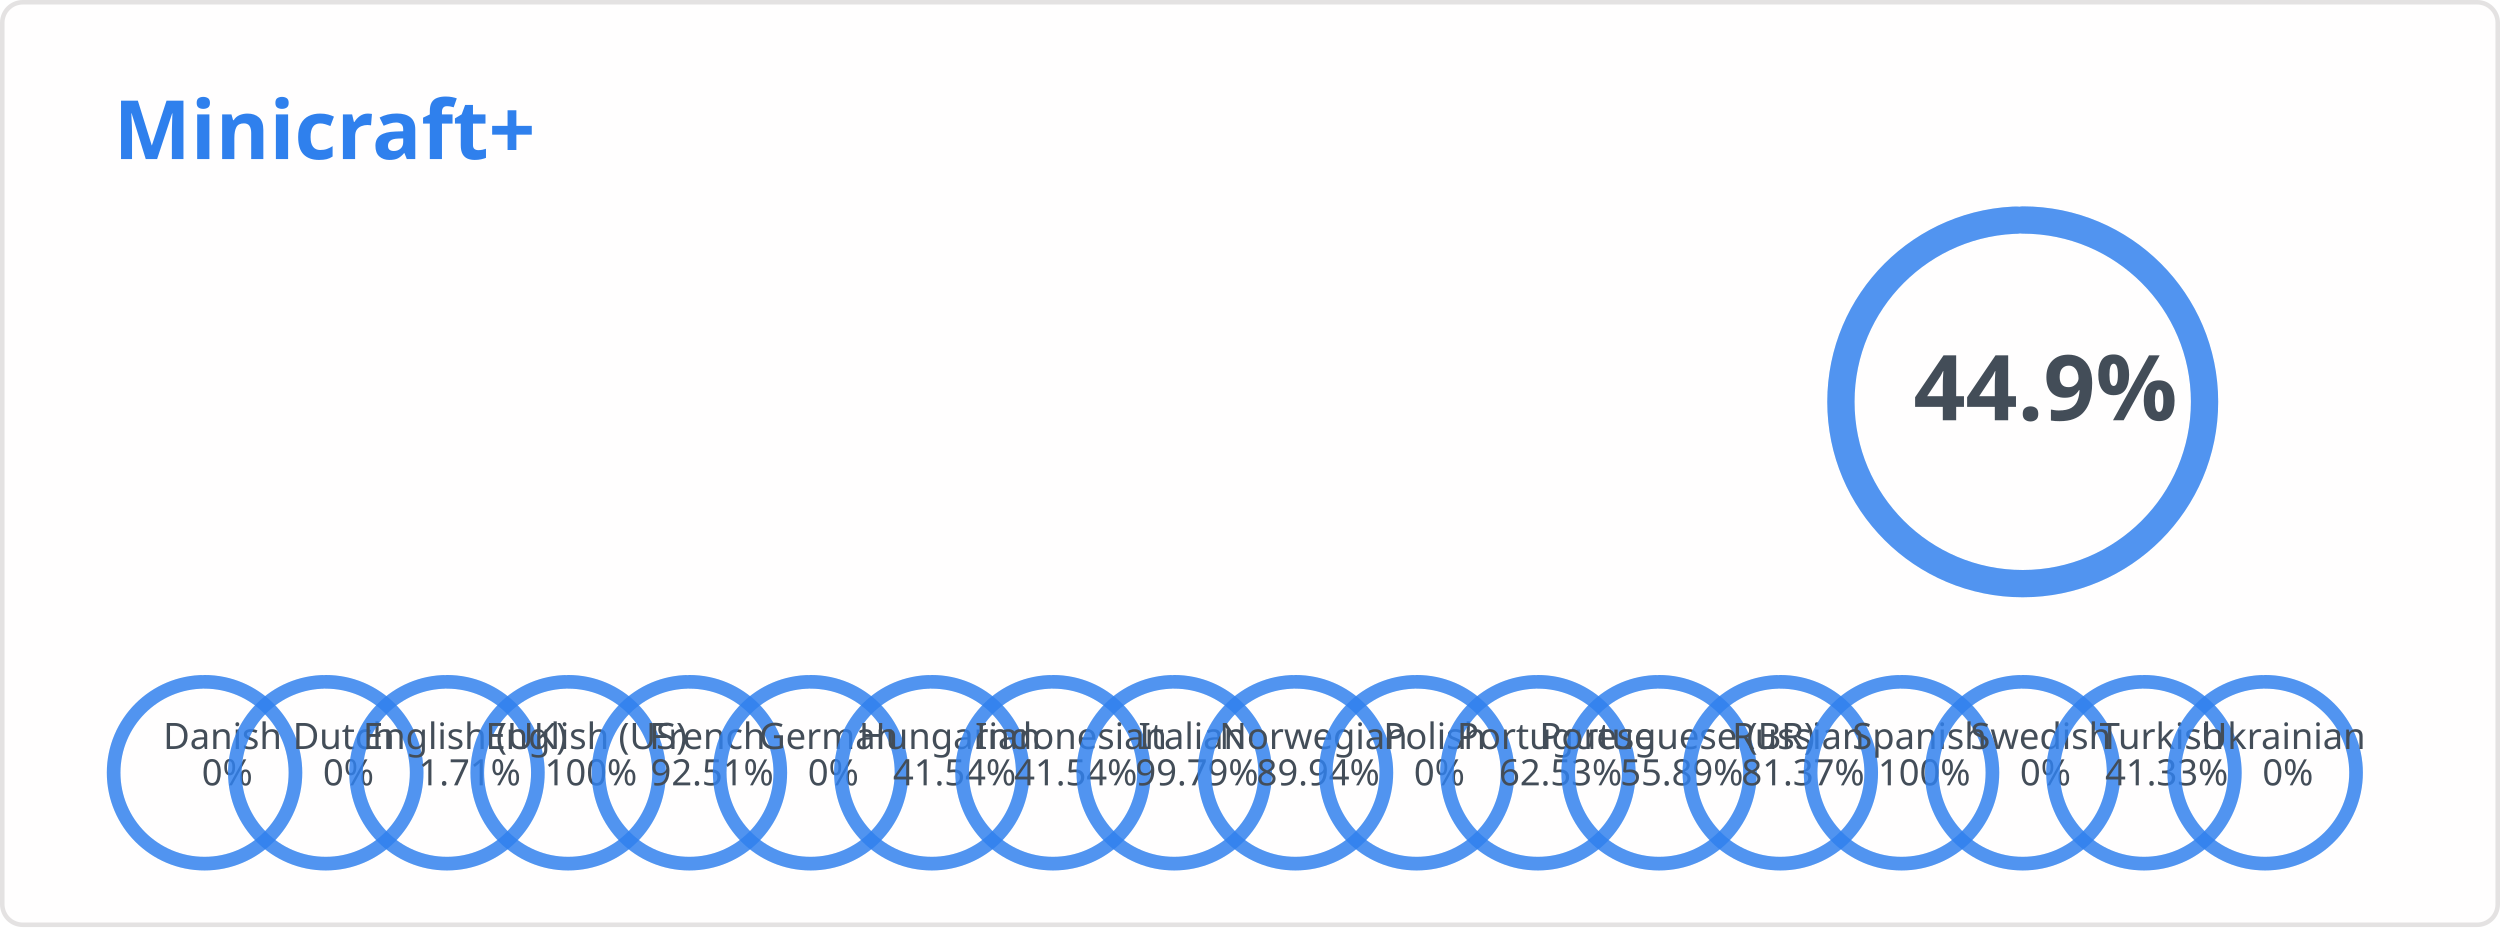
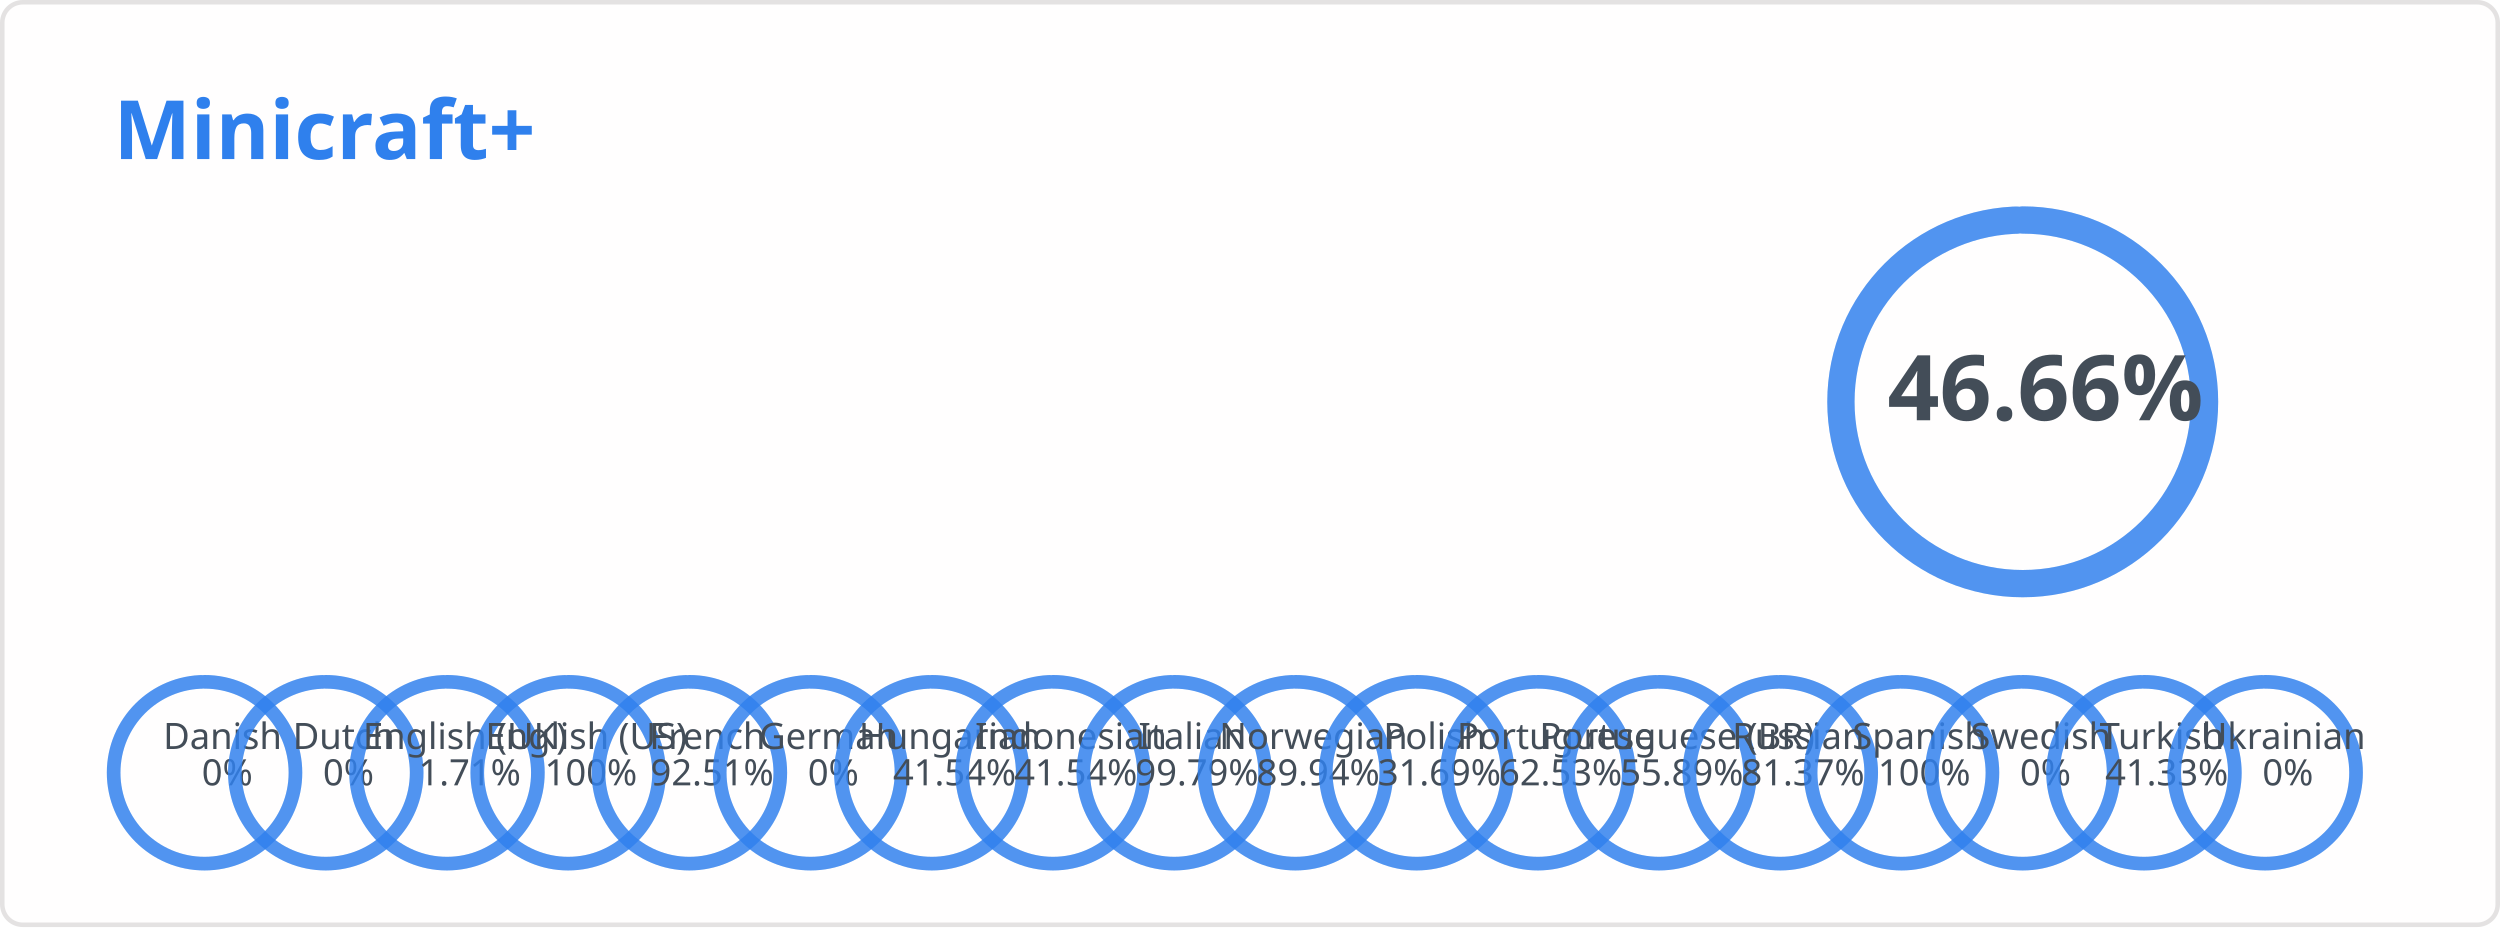
<svg xmlns="http://www.w3.org/2000/svg" width="550" height="205" viewBox="0 0 550 205" fill="none" role="img" aria-labelledby="descId">
  <style>
          .header {
            font: 600 18px 'Segoe UI', Ubuntu, Sans-Serif;
            fill: #2f80ed;
            animation: fadeInAnimation 0.8s ease-in-out forwards;
          }
          @supports(-moz-appearance: auto) {
            /* Selector detects Firefox */
            .header { font-size: 15.5px; }
          }
          
        .stat {
            font: 600 14px 'Segoe UI', Ubuntu, "Helvetica Neue", Sans-Serif; fill: #434d58;
        }
        @supports(-moz-appearance: auto) {
            /* Selector detects Firefox */
            .stat { font-size:12px; }
        }
        .stagger {
            opacity: 0;
            animation: fadeInAnimation 0.3s ease-in-out forwards;
        }
        .rank-text {
            font: 800 20px 'Segoe UI', Ubuntu, Sans-Serif; fill: #434d58;
            animation: scaleInAnimation 0.3s ease-in-out forwards;
        }
        .lang-text {
            font: 500 8px 'Segoe UI', Ubuntu, Sans-Serif; fill: #434d58;
            animation: scaleInAnimation 0.3s ease-in-out forwards;
        }
        
        .not_bold { font-weight: 400 }
        .bold { font-weight: 700 }

        .rank-circle-rim {
            stroke: #2f80ed;
            fill: none;
            stroke-width: 6;
            opacity: 0.2;
        }
        .rank-circle {
            stroke: #2f80ed;
            stroke-dasharray: 250;
            fill: none;
            stroke-width: 6;
            stroke-linecap: round;
            opacity: 0.8;
            transform: rotate(-90deg);
            animation: rankAnimation 1s forwards ease-in-out;
        }
        .lang-circle-rim {
            stroke: #2f80ed;
            fill: none;
            stroke-width: 3;
            opacity: 0.2;
        }
        .lang-circle {
            stroke: #2f80ed;
            stroke-dasharray: 125;
            fill: none;
            stroke-width: 3;
            stroke-linecap: round;
            opacity: 0.8;
            transform: rotate(-90deg);
        }
        
        @keyframes rankAnimation {
            from {
                stroke-dashoffset: 251.327;
            }
            to {
-                 stroke-dashoffset: 138.481;
+                 stroke-dashoffset: 134.058;
            }
        }
    
    

        @keyframes langAnimation_da {
            from {
                stroke-dashoffset: 125.664;
            }
            to {
                stroke-dashoffset: 125.664;
            }
        }
    

        @keyframes langAnimation_nl {
            from {
                stroke-dashoffset: 125.664;
            }
            to {
                stroke-dashoffset: 125.664;
            }
        }
    

        @keyframes langAnimation_en-gb {
            from {
                stroke-dashoffset: 125.664;
            }
            to {
                stroke-dashoffset: 123.515;
            }
        }
    

        @keyframes langAnimation_en-us {
            from {
                stroke-dashoffset: 125.664;
            }
            to {
                stroke-dashoffset: 0;
            }
        }
    

        @keyframes langAnimation_fr {
            from {
                stroke-dashoffset: 125.664;
            }
            to {
                stroke-dashoffset: 9.412;
            }
        }
    

        @keyframes langAnimation_de {
            from {
                stroke-dashoffset: 125.664;
            }
            to {
                stroke-dashoffset: 125.664;
            }
        }
    

        @keyframes langAnimation_hu {
            from {
                stroke-dashoffset: 125.664;
            }
            to {
                stroke-dashoffset: 73.463;
            }
        }
    

        @keyframes langAnimation_id {
            from {
                stroke-dashoffset: 125.664;
            }
            to {
                stroke-dashoffset: 73.463;
            }
        }
    

        @keyframes langAnimation_it {
            from {
                stroke-dashoffset: 125.664;
            }
            to {
                stroke-dashoffset: 0.264;
            }
        }
    

        @keyframes langAnimation_no {
            from {
                stroke-dashoffset: 125.664;
            }
            to {
                stroke-dashoffset: 12.642;
            }
        }
    

        @keyframes langAnimation_pl {
            from {
                stroke-dashoffset: 125.664;
            }
            to {
-                 stroke-dashoffset: 125.664;
+                 stroke-dashoffset: 85.841;
            }
        }
    

        @keyframes langAnimation_pt {
            from {
                stroke-dashoffset: 125.664;
            }
            to {
                stroke-dashoffset: 47.086;
            }
        }
    

        @keyframes langAnimation_pt-br {
            from {
                stroke-dashoffset: 125.664;
            }
            to {
                stroke-dashoffset: 55.43;
            }
        }
    

        @keyframes langAnimation_ru {
            from {
                stroke-dashoffset: 125.664;
            }
            to {
                stroke-dashoffset: 23.411;
            }
        }
    

        @keyframes langAnimation_es {
            from {
                stroke-dashoffset: 125.664;
            }
            to {
                stroke-dashoffset: 0;
            }
        }
    

        @keyframes langAnimation_sv {
            from {
                stroke-dashoffset: 125.664;
            }
            to {
                stroke-dashoffset: 125.664;
            }
        }
    

        @keyframes langAnimation_tr {
            from {
                stroke-dashoffset: 125.664;
            }
            to {
                stroke-dashoffset: 73.727;
            }
        }
    

        @keyframes langAnimation_uk {
            from {
                stroke-dashoffset: 125.664;
            }
            to {
                stroke-dashoffset: 125.664;
            }
        }
    

          
        /* Animations */
        @keyframes scaleInAnimation {
            from {
                transform: translate(-5px, 5px) scale(0);
            }
            to {
                transform: translate(-5px, 5px) scale(1);
            }
        }
        @keyframes fadeInAnimation {
            from {
                opacity: 0;
            }
            to {
                opacity: 1;
            }
        }
    
          
        </style>
  <rect data-testid="card-bg" x="0.5" y="0.5" rx="4.5" height="99%" stroke="#e4e2e2" width="549" fill="#fffefe" stroke-opacity="1" />
  <g data-testid="card-title" transform="translate(25, 35)">
    <g transform="translate(0, 0)">
      <text x="0" y="0" class="header" data-testid="header">Minicraft+</text>
    </g>
  </g>
  <g data-testid="main-card-body" transform="translate(0, 55)">
    <g data-testid="rank-circle" transform="translate(445, 33.4)">
      <circle class="rank-circle-rim" r="40" />
      <circle class="rank-circle" r="40" />
      <g class="rank-text">
        <text x="5" y="-3" dominant-baseline="middle" text-anchor="middle">
-                 44.9%
+                 46.66%
            </text>
      </g>
    </g>
    <svg x="0" y="0">
      <g transform="translate(0, 0)">
        <g class="stagger" style="animation-delay: 450ms" transform="translate(25, 0)">
          <text class="stat bold" y="12.5">Reference Language:</text>
          <text class="stat bold" x="199.01" y="12.5">English (US)</text>
        </g>
      </g>
      <g transform="translate(0, 25)">
        <g class="stagger" style="animation-delay: 600ms" transform="translate(25, 0)">
          <text class="stat bold" y="12.5">Terms:</text>
          <text class="stat bold" x="199.01" y="12.5">467</text>
        </g>
      </g>
      <g transform="translate(0, 50)">
        <g class="stagger" style="animation-delay: 750ms" transform="translate(25, 0)">
          <text class="stat bold" y="12.5">Languages:</text>
          <text class="stat bold" x="199.01" y="12.5">18</text>
        </g>
      </g>
    </svg>
    <g data-testid="lang-circles" transform="translate(45, 115)">
      <g transform="translate(0)">
        <circle class="lang-circle-rim" r="20" />
        <circle class="lang-circle" r="20" style="animation: langAnimation_da 1s forwards ease-in-out" />
        <g class="lang-text">
          <text x="5" y="-3" dominant-baseline="middle" text-anchor="middle">
            <tspan x="5" dy="-5">Danish</tspan>
            <tspan x="5" dy="1em">0%</tspan>
          </text>
        </g>
      </g>
      <g transform="translate(26.66667)">
        <circle class="lang-circle-rim" r="20" />
        <circle class="lang-circle" r="20" style="animation: langAnimation_nl 1s forwards ease-in-out" />
        <g class="lang-text">
          <text x="5" y="-3" dominant-baseline="middle" text-anchor="middle">
            <tspan x="5" dy="-5">Dutch</tspan>
            <tspan x="5" dy="1em">0%</tspan>
          </text>
        </g>
      </g>
      <g transform="translate(53.33333)">
        <circle class="lang-circle-rim" r="20" />
        <circle class="lang-circle" r="20" style="animation: langAnimation_en-gb 1s forwards ease-in-out" />
        <g class="lang-text">
          <text x="5" y="-3" dominant-baseline="middle" text-anchor="middle">
            <tspan x="5" dy="-5">English (UK)</tspan>
            <tspan x="5" dy="1em">1.71%</tspan>
          </text>
        </g>
      </g>
      <g transform="translate(80)">
        <circle class="lang-circle-rim" r="20" />
        <circle class="lang-circle" r="20" style="animation: langAnimation_en-us 1s forwards ease-in-out" />
        <g class="lang-text">
          <text x="5" y="-3" dominant-baseline="middle" text-anchor="middle">
            <tspan x="5" dy="-5">English (US)</tspan>
            <tspan x="5" dy="1em">100%</tspan>
          </text>
        </g>
      </g>
      <g transform="translate(106.6667)">
        <circle class="lang-circle-rim" r="20" />
        <circle class="lang-circle" r="20" style="animation: langAnimation_fr 1s forwards ease-in-out" />
        <g class="lang-text">
          <text x="5" y="-3" dominant-baseline="middle" text-anchor="middle">
            <tspan x="5" dy="-5">French</tspan>
            <tspan x="5" dy="1em">92.51%</tspan>
          </text>
        </g>
      </g>
      <g transform="translate(133.3333)">
        <circle class="lang-circle-rim" r="20" />
        <circle class="lang-circle" r="20" style="animation: langAnimation_de 1s forwards ease-in-out" />
        <g class="lang-text">
          <text x="5" y="-3" dominant-baseline="middle" text-anchor="middle">
            <tspan x="5" dy="-5">German</tspan>
            <tspan x="5" dy="1em">0%</tspan>
          </text>
        </g>
      </g>
      <g transform="translate(160)">
        <circle class="lang-circle-rim" r="20" />
        <circle class="lang-circle" r="20" style="animation: langAnimation_hu 1s forwards ease-in-out" />
        <g class="lang-text">
          <text x="5" y="-3" dominant-baseline="middle" text-anchor="middle">
            <tspan x="5" dy="-5">Hungarian</tspan>
            <tspan x="5" dy="1em">41.54%</tspan>
          </text>
        </g>
      </g>
      <g transform="translate(186.6667)">
        <circle class="lang-circle-rim" r="20" />
        <circle class="lang-circle" r="20" style="animation: langAnimation_id 1s forwards ease-in-out" />
        <g class="lang-text">
          <text x="5" y="-3" dominant-baseline="middle" text-anchor="middle">
            <tspan x="5" dy="-5">Indonesian</tspan>
            <tspan x="5" dy="1em">41.54%</tspan>
          </text>
        </g>
      </g>
      <g transform="translate(213.3333)">
        <circle class="lang-circle-rim" r="20" />
        <circle class="lang-circle" r="20" style="animation: langAnimation_it 1s forwards ease-in-out" />
        <g class="lang-text">
          <text x="5" y="-3" dominant-baseline="middle" text-anchor="middle">
            <tspan x="5" dy="-5">Italian</tspan>
            <tspan x="5" dy="1em">99.79%</tspan>
          </text>
        </g>
      </g>
      <g transform="translate(240)">
        <circle class="lang-circle-rim" r="20" />
        <circle class="lang-circle" r="20" style="animation: langAnimation_no 1s forwards ease-in-out" />
        <g class="lang-text">
          <text x="5" y="-3" dominant-baseline="middle" text-anchor="middle">
            <tspan x="5" dy="-5">Norwegian</tspan>
            <tspan x="5" dy="1em">89.94%</tspan>
          </text>
        </g>
      </g>
      <g transform="translate(266.6667)">
        <circle class="lang-circle-rim" r="20" />
        <circle class="lang-circle" r="20" style="animation: langAnimation_pl 1s forwards ease-in-out" />
        <g class="lang-text">
          <text x="5" y="-3" dominant-baseline="middle" text-anchor="middle">
            <tspan x="5" dy="-5">Polish</tspan>
-             <tspan x="5" dy="1em">0%</tspan>
+             <tspan x="5" dy="1em">31.69%</tspan>
          </text>
        </g>
      </g>
      <g transform="translate(293.3333)">
        <circle class="lang-circle-rim" r="20" />
        <circle class="lang-circle" r="20" style="animation: langAnimation_pt 1s forwards ease-in-out" />
        <g class="lang-text">
          <text x="5" y="-3" dominant-baseline="middle" text-anchor="middle">
            <tspan x="5" dy="-5">Portuguese</tspan>
            <tspan x="5" dy="1em">62.53%</tspan>
          </text>
        </g>
      </g>
      <g transform="translate(320)">
        <circle class="lang-circle-rim" r="20" />
        <circle class="lang-circle" r="20" style="animation: langAnimation_pt-br 1s forwards ease-in-out" />
        <g class="lang-text">
          <text x="5" y="-3" dominant-baseline="middle" text-anchor="middle">
            <tspan x="5" dy="-5">Portuguese (BR)</tspan>
            <tspan x="5" dy="1em">55.89%</tspan>
          </text>
        </g>
      </g>
      <g transform="translate(346.6667)">
        <circle class="lang-circle-rim" r="20" />
        <circle class="lang-circle" r="20" style="animation: langAnimation_ru 1s forwards ease-in-out" />
        <g class="lang-text">
          <text x="5" y="-3" dominant-baseline="middle" text-anchor="middle">
            <tspan x="5" dy="-5">Russian</tspan>
            <tspan x="5" dy="1em">81.37%</tspan>
          </text>
        </g>
      </g>
      <g transform="translate(373.3333)">
        <circle class="lang-circle-rim" r="20" />
        <circle class="lang-circle" r="20" style="animation: langAnimation_es 1s forwards ease-in-out" />
        <g class="lang-text">
          <text x="5" y="-3" dominant-baseline="middle" text-anchor="middle">
            <tspan x="5" dy="-5">Spanish</tspan>
            <tspan x="5" dy="1em">100%</tspan>
          </text>
        </g>
      </g>
      <g transform="translate(400)">
        <circle class="lang-circle-rim" r="20" />
        <circle class="lang-circle" r="20" style="animation: langAnimation_sv 1s forwards ease-in-out" />
        <g class="lang-text">
          <text x="5" y="-3" dominant-baseline="middle" text-anchor="middle">
            <tspan x="5" dy="-5">Swedish</tspan>
            <tspan x="5" dy="1em">0%</tspan>
          </text>
        </g>
      </g>
      <g transform="translate(426.6667)">
        <circle class="lang-circle-rim" r="20" />
        <circle class="lang-circle" r="20" style="animation: langAnimation_tr 1s forwards ease-in-out" />
        <g class="lang-text">
          <text x="5" y="-3" dominant-baseline="middle" text-anchor="middle">
            <tspan x="5" dy="-5">Turkish</tspan>
            <tspan x="5" dy="1em">41.33%</tspan>
          </text>
        </g>
      </g>
      <g transform="translate(453.3333)">
        <circle class="lang-circle-rim" r="20" />
        <circle class="lang-circle" r="20" style="animation: langAnimation_uk 1s forwards ease-in-out" />
        <g class="lang-text">
          <text x="5" y="-3" dominant-baseline="middle" text-anchor="middle">
            <tspan x="5" dy="-5">Ukrainian</tspan>
            <tspan x="5" dy="1em">0%</tspan>
          </text>
        </g>
      </g>
    </g>
  </g>
</svg>
